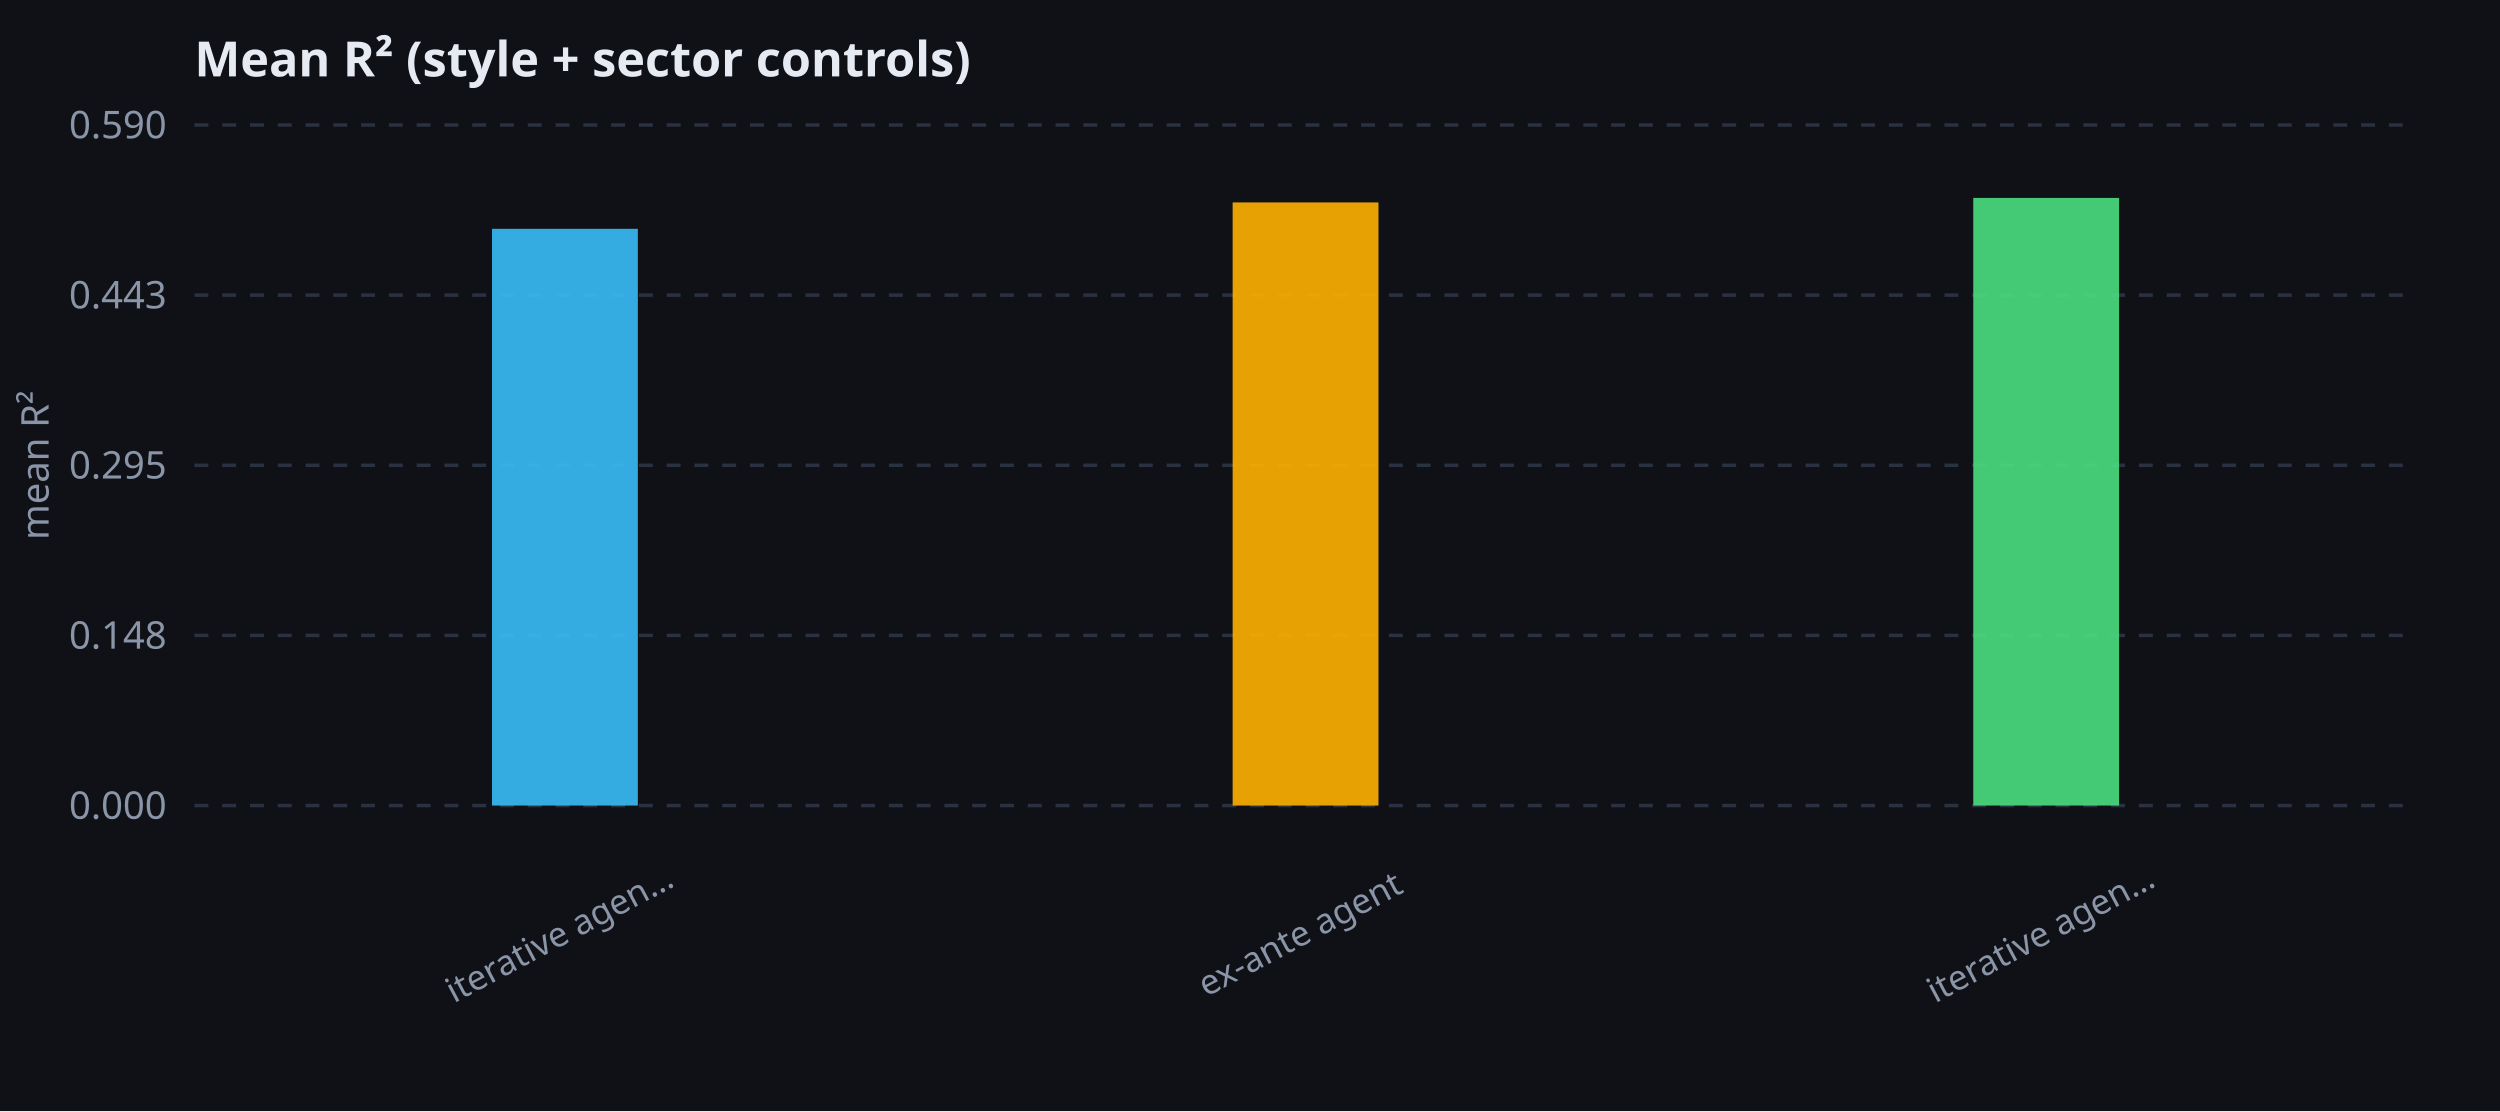
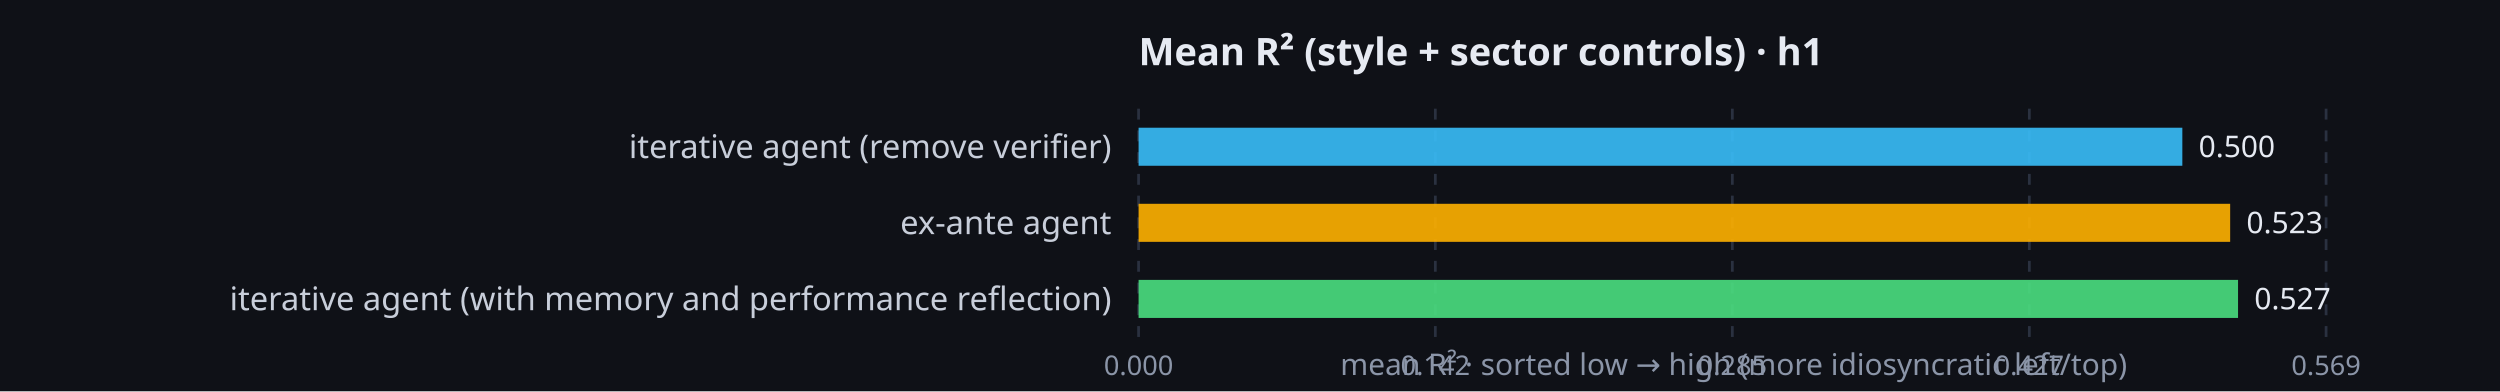
- <svg xmlns="http://www.w3.org/2000/svg" viewBox="0 0 720 320" role="img" aria-label="Mean R² (style + sector controls)">
-   <rect width="720" height="320" fill="#0f1117" />
-   <text x="56" y="22" fill="#e6eaf2" font-size="14" font-family="ui-sans-serif,system-ui,sans-serif" font-weight="600">Mean R² (style + sector controls)</text>
-   <line x1="56" y1="232.0" x2="696" y2="232.0" stroke="#2a3140" stroke-dasharray="4 4" />
-   <text x="48" y="232.0" fill="#8b95a8" font-size="11" text-anchor="end" dominant-baseline="middle" font-family="ui-sans-serif,system-ui,sans-serif">0.000</text>
-   <line x1="56" y1="183.0" x2="696" y2="183.0" stroke="#2a3140" stroke-dasharray="4 4" />
-   <text x="48" y="183.0" fill="#8b95a8" font-size="11" text-anchor="end" dominant-baseline="middle" font-family="ui-sans-serif,system-ui,sans-serif">0.148</text>
-   <line x1="56" y1="134.0" x2="696" y2="134.0" stroke="#2a3140" stroke-dasharray="4 4" />
-   <text x="48" y="134.0" fill="#8b95a8" font-size="11" text-anchor="end" dominant-baseline="middle" font-family="ui-sans-serif,system-ui,sans-serif">0.295</text>
-   <line x1="56" y1="85.0" x2="696" y2="85.0" stroke="#2a3140" stroke-dasharray="4 4" />
-   <text x="48" y="85.0" fill="#8b95a8" font-size="11" text-anchor="end" dominant-baseline="middle" font-family="ui-sans-serif,system-ui,sans-serif">0.443</text>
-   <line x1="56" y1="36.0" x2="696" y2="36.0" stroke="#2a3140" stroke-dasharray="4 4" />
-   <text x="48" y="36.0" fill="#8b95a8" font-size="11" text-anchor="end" dominant-baseline="middle" font-family="ui-sans-serif,system-ui,sans-serif">0.590</text>
-   <rect x="141.7" y="65.9" width="42.0" height="166.1" fill="#38bdf8" opacity="0.9" />
-   <text x="162.7" y="272" fill="#8b95a8" font-size="10" text-anchor="middle" font-family="ui-sans-serif,system-ui,sans-serif" transform="rotate(-28 162.7,272)">iterative agen…</text>
-   <rect x="355.0" y="58.3" width="42.0" height="173.7" fill="#ffb000" opacity="0.9" />
-   <text x="376.0" y="272" fill="#8b95a8" font-size="10" text-anchor="middle" font-family="ui-sans-serif,system-ui,sans-serif" transform="rotate(-28 376.0,272)">ex-ante agent</text>
-   <rect x="568.3" y="57.0" width="42.0" height="175.0" fill="#4ade80" opacity="0.9" />
-   <text x="589.3" y="272" fill="#8b95a8" font-size="10" text-anchor="middle" font-family="ui-sans-serif,system-ui,sans-serif" transform="rotate(-28 589.3,272)">iterative agen…</text>
-   <text x="14" y="134.0" fill="#8b95a8" font-size="11" text-anchor="middle" transform="rotate(-90 14,134.0)" font-family="ui-sans-serif,system-ui,sans-serif">mean R²</text>
+ <svg xmlns="http://www.w3.org/2000/svg" viewBox="0 0 920 144" role="img" aria-label="Mean R² (style + sector controls) · h1">
+   <rect width="920" height="144" fill="#0f1117" />
+   <text x="419" y="24" fill="#e6eaf2" font-size="14" font-family="ui-sans-serif,system-ui,sans-serif" font-weight="600">Mean R² (style + sector controls) · h1</text>
+   <line x1="419.0" y1="40" x2="419.0" y2="124" stroke="#2a3140" stroke-dasharray="4 4" />
+   <text x="419.0" y="138" fill="#8b95a8" font-size="10" text-anchor="middle" font-family="ui-sans-serif,system-ui,sans-serif">0.000</text>
+   <line x1="528.2" y1="40" x2="528.2" y2="124" stroke="#2a3140" stroke-dasharray="4 4" />
+   <text x="528.2" y="138" fill="#8b95a8" font-size="10" text-anchor="middle" font-family="ui-sans-serif,system-ui,sans-serif">0.142</text>
+   <line x1="637.5" y1="40" x2="637.5" y2="124" stroke="#2a3140" stroke-dasharray="4 4" />
+   <text x="637.5" y="138" fill="#8b95a8" font-size="10" text-anchor="middle" font-family="ui-sans-serif,system-ui,sans-serif">0.285</text>
+   <line x1="746.8" y1="40" x2="746.8" y2="124" stroke="#2a3140" stroke-dasharray="4 4" />
+   <text x="746.8" y="138" fill="#8b95a8" font-size="10" text-anchor="middle" font-family="ui-sans-serif,system-ui,sans-serif">0.427</text>
+   <line x1="856.0" y1="40" x2="856.0" y2="124" stroke="#2a3140" stroke-dasharray="4 4" />
+   <text x="856.0" y="138" fill="#8b95a8" font-size="10" text-anchor="middle" font-family="ui-sans-serif,system-ui,sans-serif">0.569</text>
+   <rect x="419.0" y="47.0" width="384.1" height="14" fill="#38bdf8" opacity="0.9" />
+   <text x="409" y="54.0" fill="#c8ceda" font-size="12" text-anchor="end" dominant-baseline="middle" font-family="ui-sans-serif,system-ui,sans-serif">iterative agent (remove verifier)</text>
+   <text x="809.1" y="54.0" fill="#e6eaf2" font-size="11" dominant-baseline="middle" font-family="ui-sans-serif,system-ui,sans-serif">0.500</text>
+   <rect x="419.0" y="75.0" width="401.7" height="14" fill="#ffb000" opacity="0.9" />
+   <text x="409" y="82.0" fill="#c8ceda" font-size="12" text-anchor="end" dominant-baseline="middle" font-family="ui-sans-serif,system-ui,sans-serif">ex-ante agent</text>
+   <text x="826.7" y="82.0" fill="#e6eaf2" font-size="11" dominant-baseline="middle" font-family="ui-sans-serif,system-ui,sans-serif">0.523</text>
+   <rect x="419.0" y="103.0" width="404.6" height="14" fill="#4ade80" opacity="0.9" />
+   <text x="409" y="110.0" fill="#c8ceda" font-size="12" text-anchor="end" dominant-baseline="middle" font-family="ui-sans-serif,system-ui,sans-serif">iterative agent (with memory and performance reflection)</text>
+   <text x="829.6" y="110.0" fill="#e6eaf2" font-size="11" dominant-baseline="middle" font-family="ui-sans-serif,system-ui,sans-serif">0.527</text>
+   <text x="638" y="138" fill="#8b95a8" font-size="11" text-anchor="middle" font-family="ui-sans-serif,system-ui,sans-serif">mean R² · sorted low → high (more idiosyncratic left/top)</text>
</svg>
